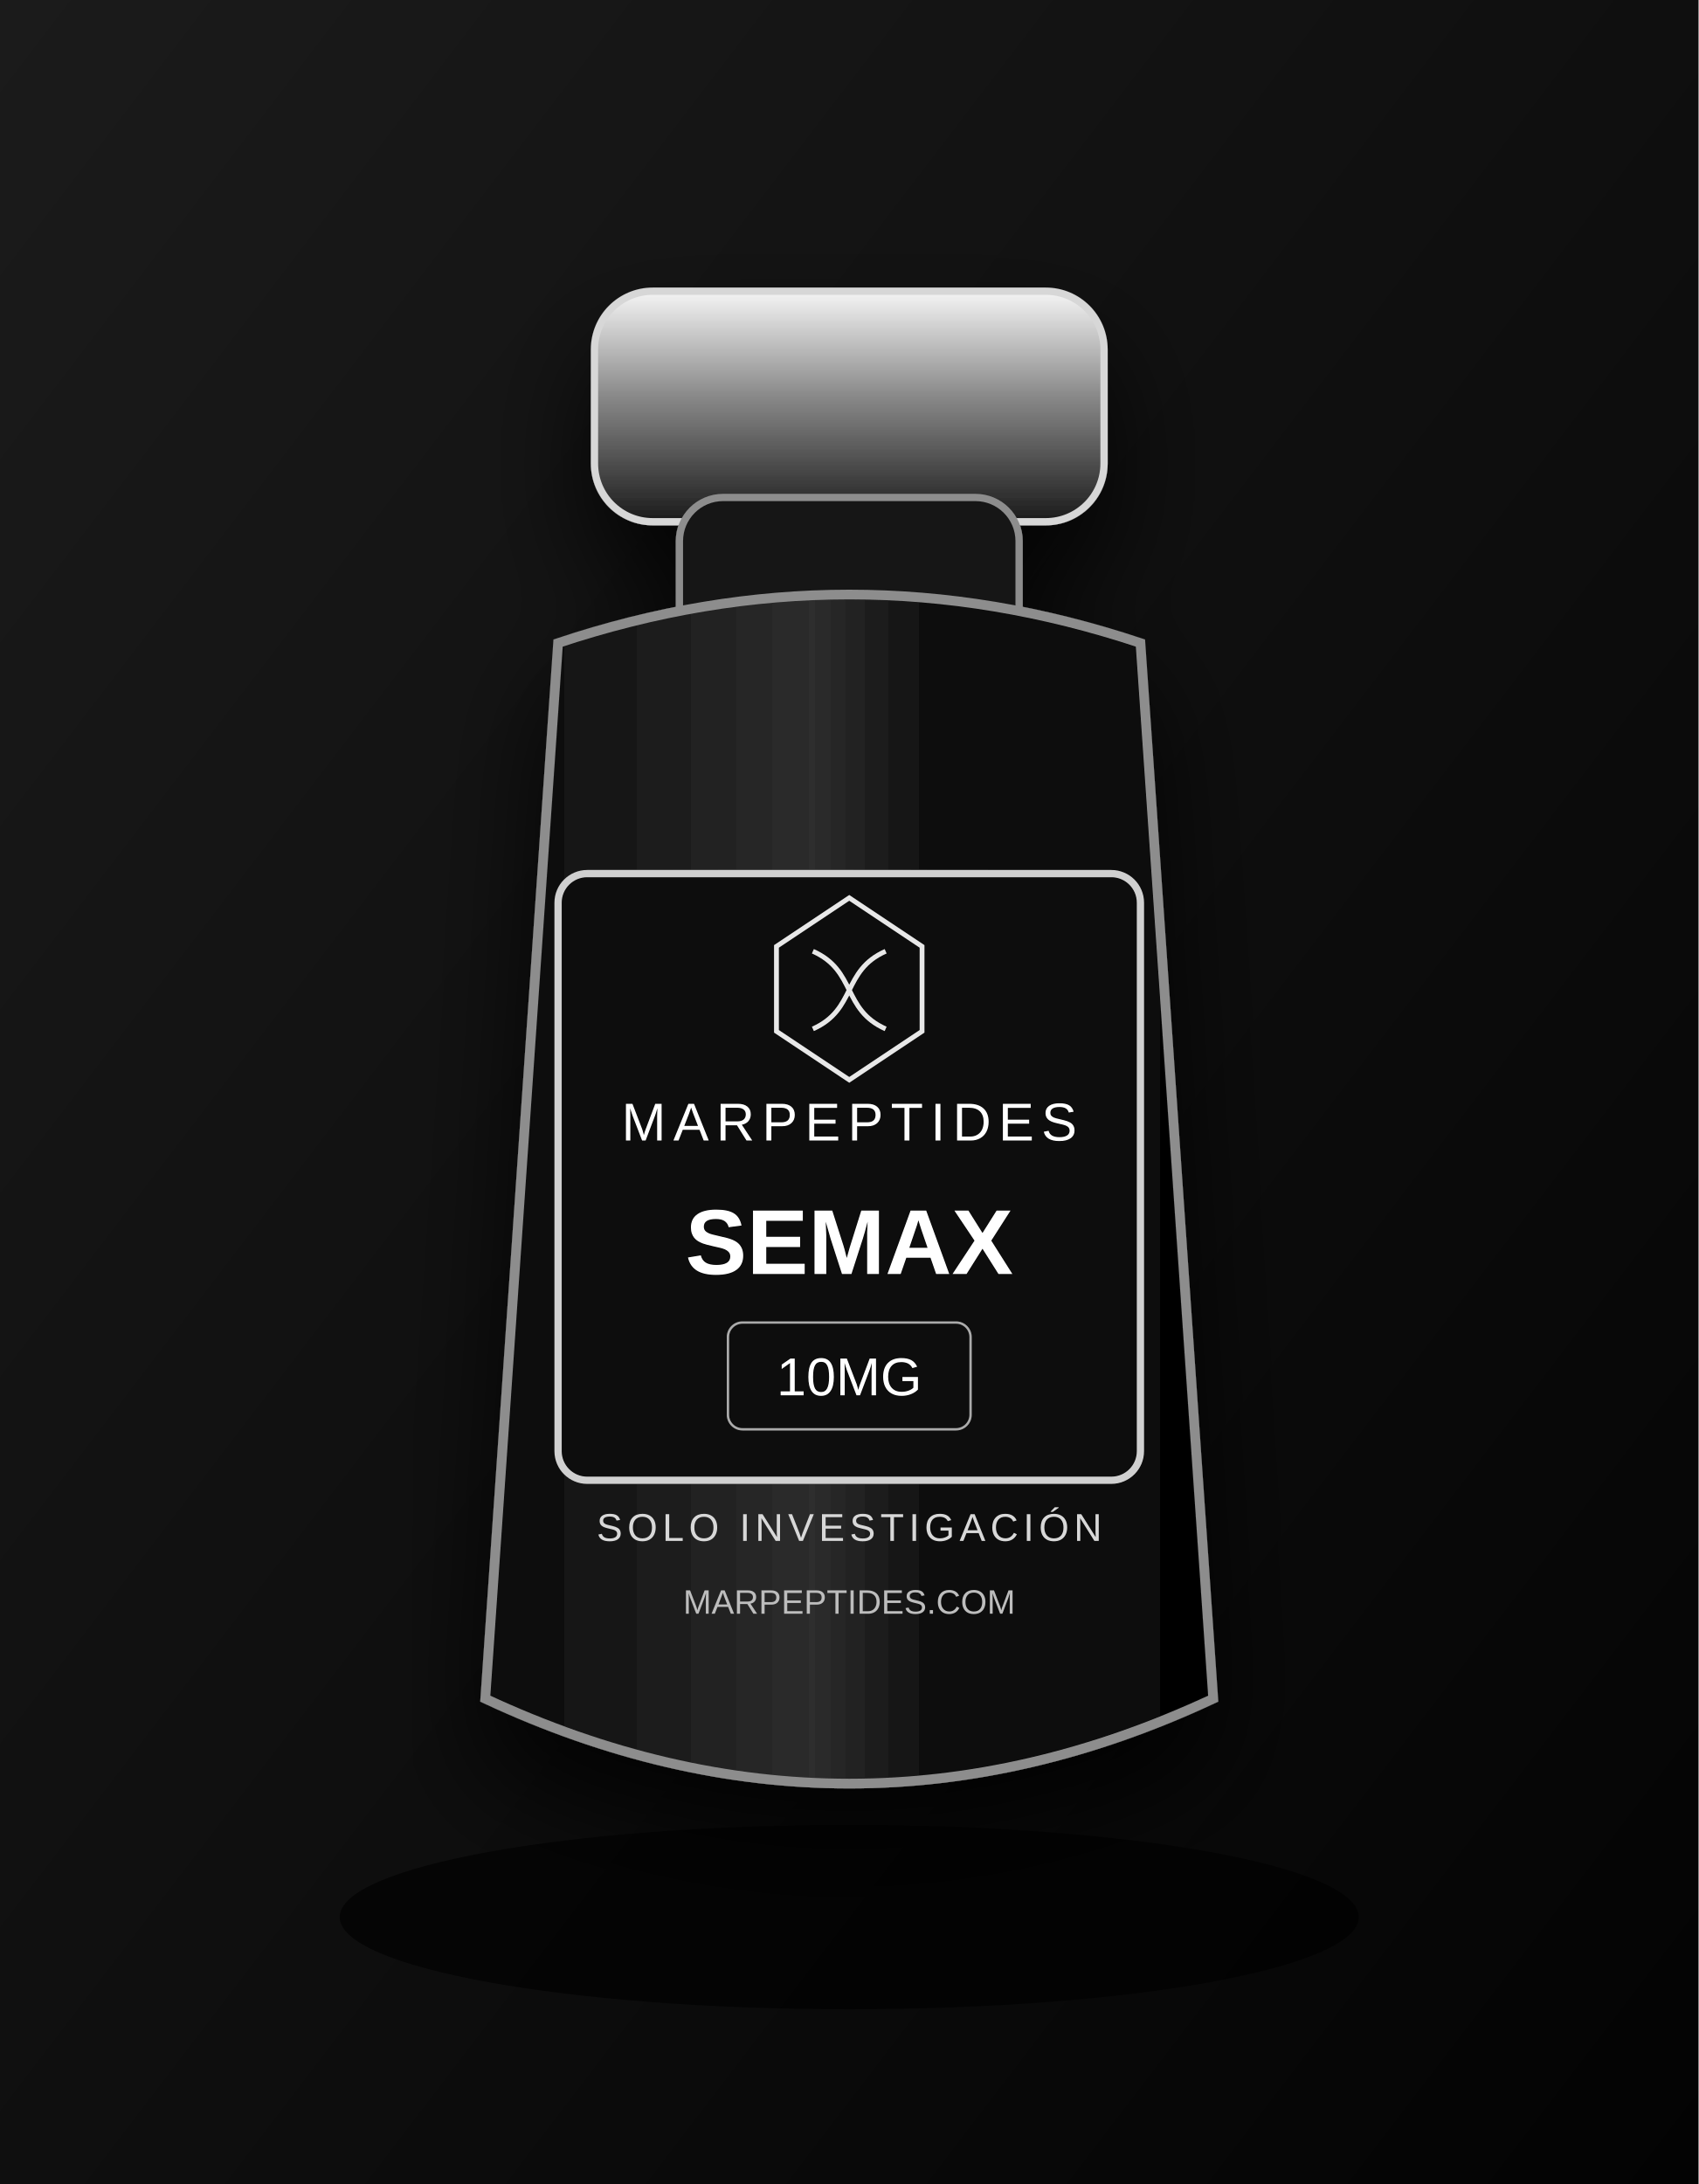
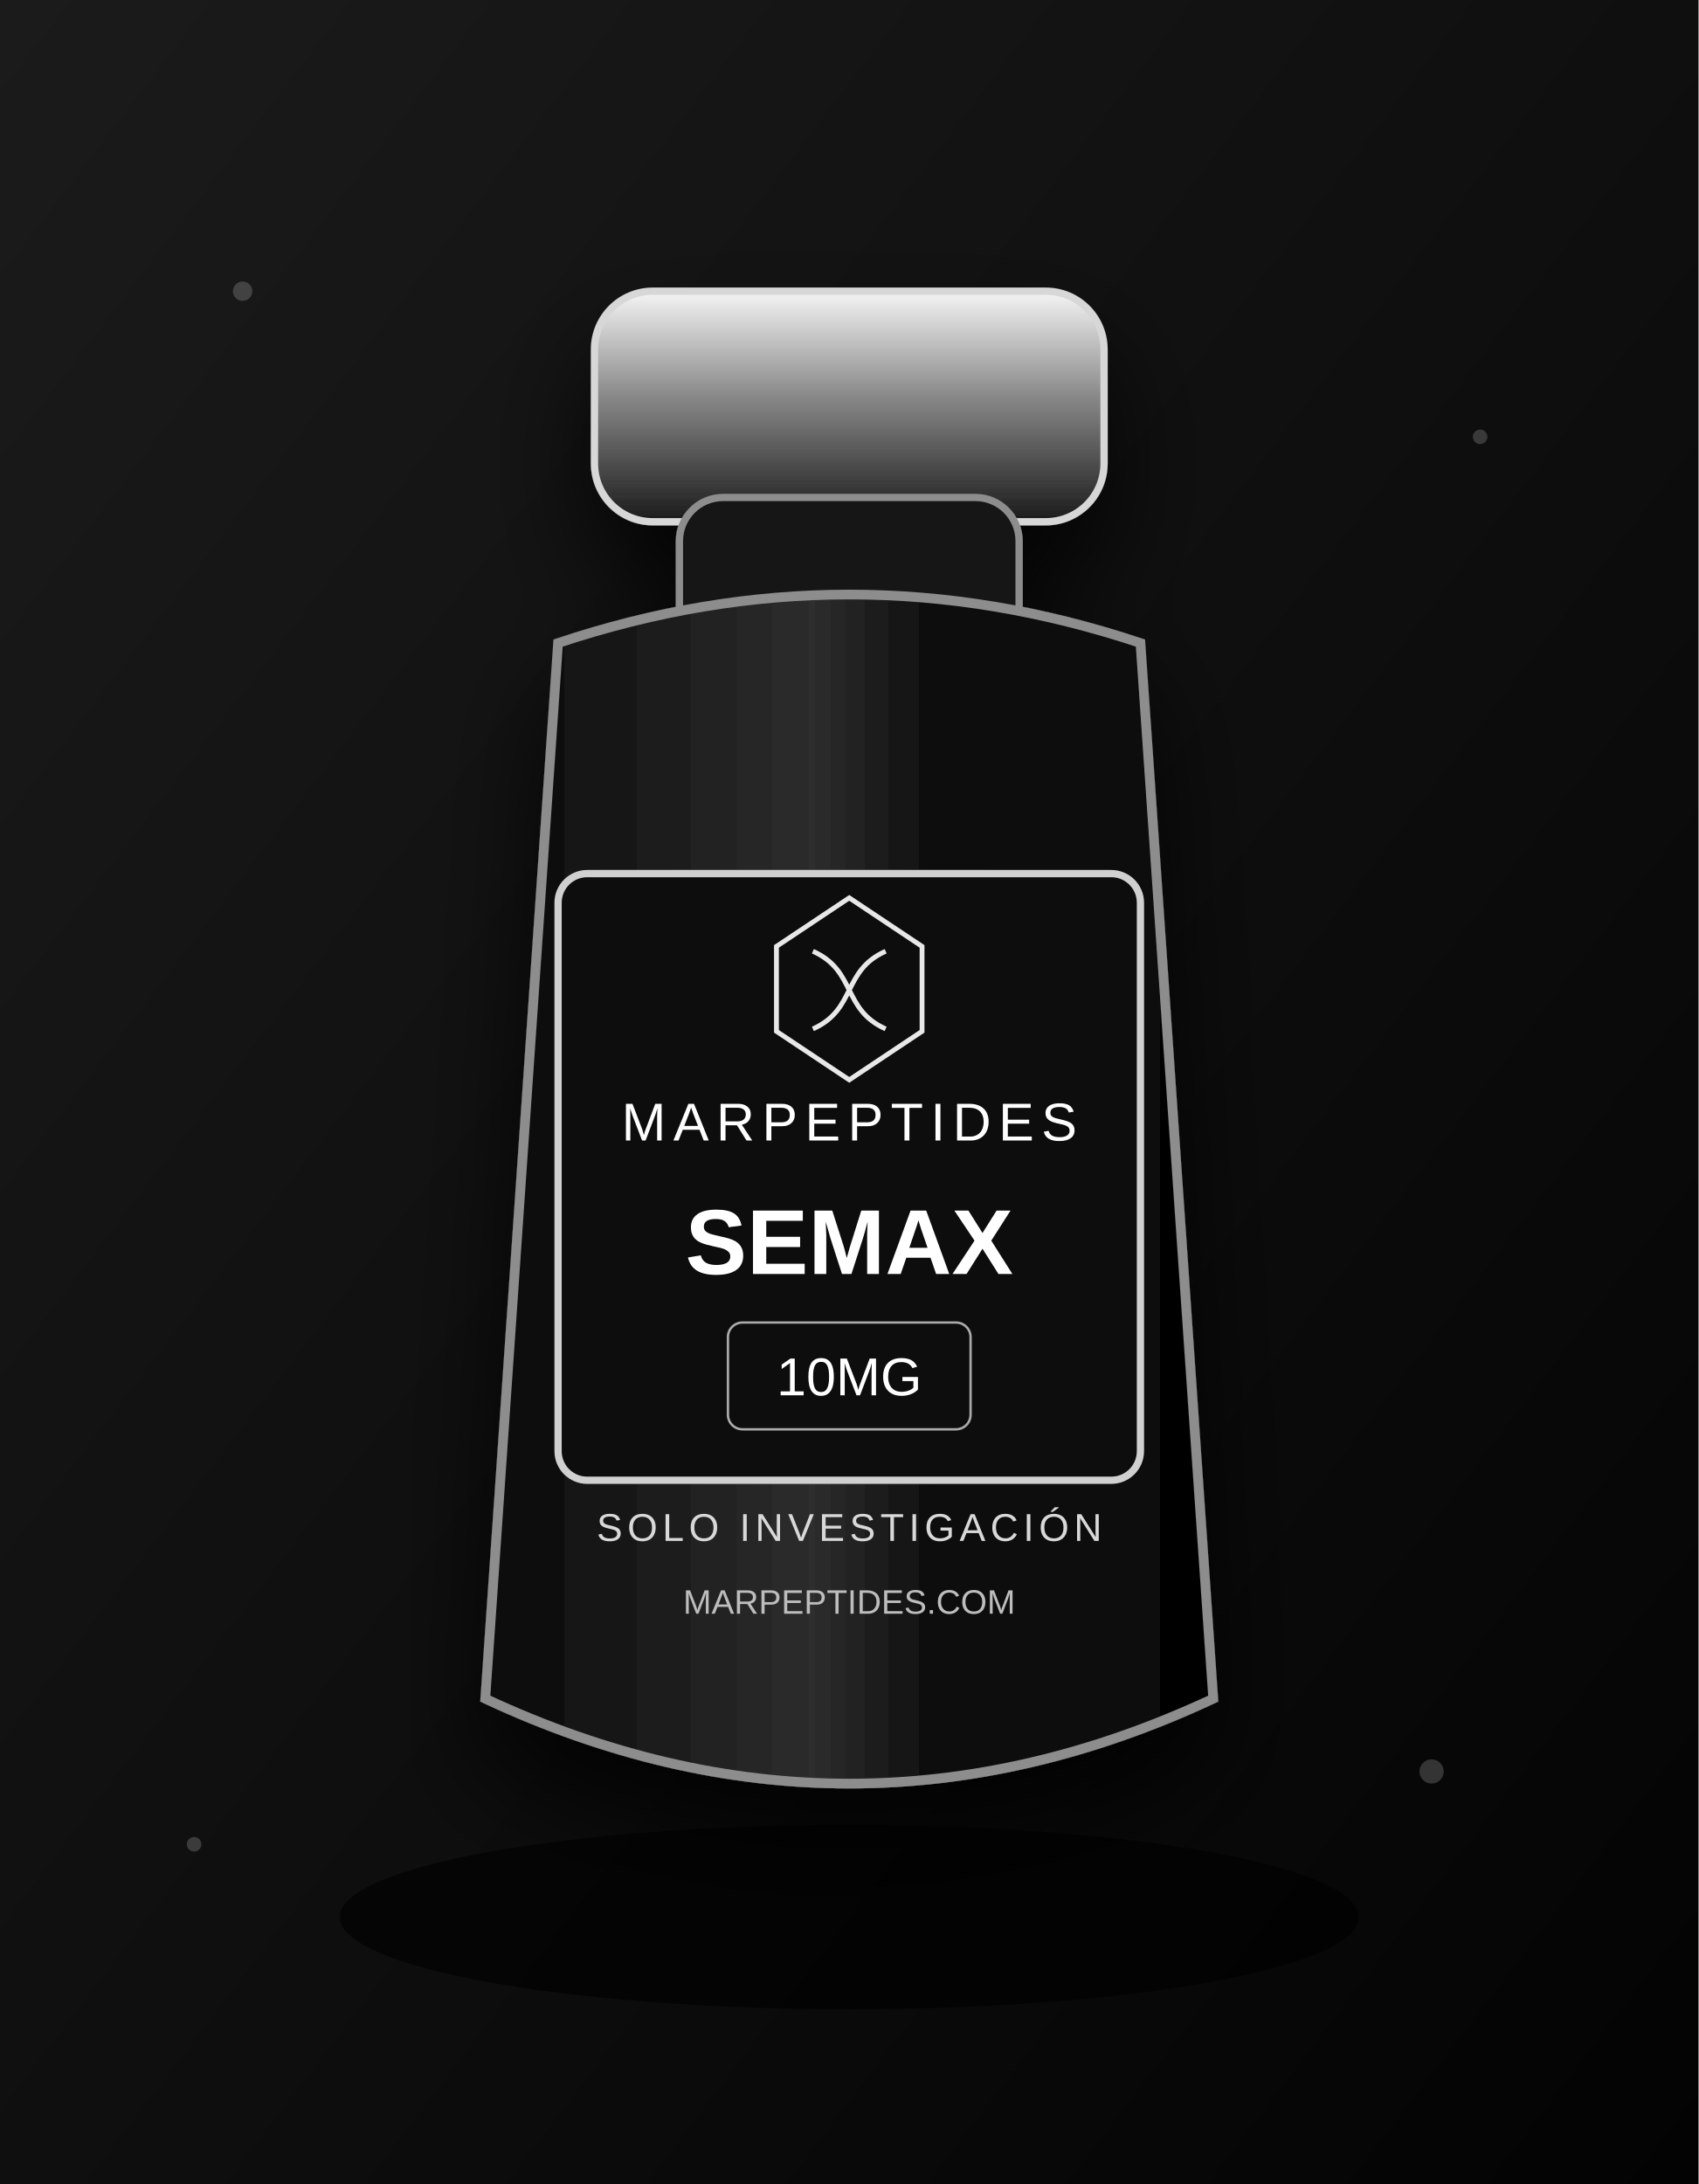
<svg xmlns="http://www.w3.org/2000/svg" viewBox="0 0 700 900">
  <defs>
    <linearGradient id="bg" x1="0" y1="0" x2="1" y2="1">
      <stop stop-color="#1b1b1b" />
      <stop offset="1" stop-color="#030303" />
    </linearGradient>
    <linearGradient id="cap" x1="0" y1="0" x2="0" y2="1">
      <stop stop-color="#f5f5f5" />
      <stop offset=".45" stop-color="#8a8a8a" />
      <stop offset="1" stop-color="#1a1a1a" />
    </linearGradient>
    <linearGradient id="glass" x1="0" y1="0" x2="1" y2="0">
      <stop stop-color="#090909" />
      <stop offset=".45" stop-color="#2d2d2d" />
      <stop offset=".62" stop-color="#0d0d0d" />
      <stop offset="1" stop-color="#050505" />
    </linearGradient>
    <filter id="shadow">
      <feDropShadow dx="0" dy="24" stdDeviation="22" flood-color="#000" flood-opacity=".8" />
    </filter>
  </defs>
  <rect width="700" height="900" fill="url(#bg)" />
+   <g opacity=".18" fill="#fff">
+     <circle cx="100" cy="120" r="4" />
+     <circle cx="610" cy="180" r="3" />
+     <circle cx="80" cy="760" r="3" />
+     <circle cx="590" cy="730" r="5" />
+   </g>
  <ellipse cx="350" cy="790" rx="210" ry="38" fill="#000" opacity=".65" />
  <g filter="url(#shadow)">
    <rect x="245" y="120" width="210" height="95" rx="24" fill="url(#cap)" stroke="#d7d7d7" stroke-width="3" />
    <rect x="280" y="205" width="140" height="70" rx="18" fill="#161616" stroke="#8d8d8d" stroke-width="3" />
    <path d="M230 265 Q350 225 470 265 L500 700 Q350 770 200 700Z" fill="url(#glass)" stroke="#8d8d8d" stroke-width="4" />
    <rect x="230" y="360" width="240" height="250" rx="12" fill="#070707" stroke="#d0d0d0" stroke-width="3" />
    <g fill="none" stroke="#e8e8e8" stroke-width="2">
      <polygon points="320,390 350,370 380,390 380,425 350,445 320,425" />
      <path d="M335 392c18 8 12 24 30 32M365 392c-18 8-12 24-30 32" />
    </g>
-     <text x="350" y="470" fill="#fff" text-anchor="middle" font-family="Arial" font-size="22" letter-spacing="3">MARPEPTIDES</text>
-     <text x="350" y="525" fill="#fff" text-anchor="middle" font-family="Arial" font-size="38" font-weight="700">SEMAX</text>
+     <text x="350" y="470" fill="#fff" text-anchor="middle" font-family="Arial,Helvetica,sans-serif" font-size="22" letter-spacing="3">MARPEPTIDES</text>
+     <text x="350" y="525" fill="#fff" text-anchor="middle" font-family="Arial,Helvetica,sans-serif" font-size="38" font-weight="700">SEMAX</text>
    <rect x="300" y="545" width="100" height="44" rx="6" fill="none" stroke="#aaa" />
    <text x="350" y="575" fill="#fff" text-anchor="middle" font-family="Arial" font-size="22">10MG</text>
    <text x="350" y="635" fill="#d8d8d8" text-anchor="middle" font-family="Arial" font-size="16" letter-spacing="2">SOLO INVESTIGACIÓN</text>
    <text x="350" y="665" fill="#bdbdbd" text-anchor="middle" font-family="Arial" font-size="14">MARPEPTIDES.COM</text>
  </g>
</svg>
